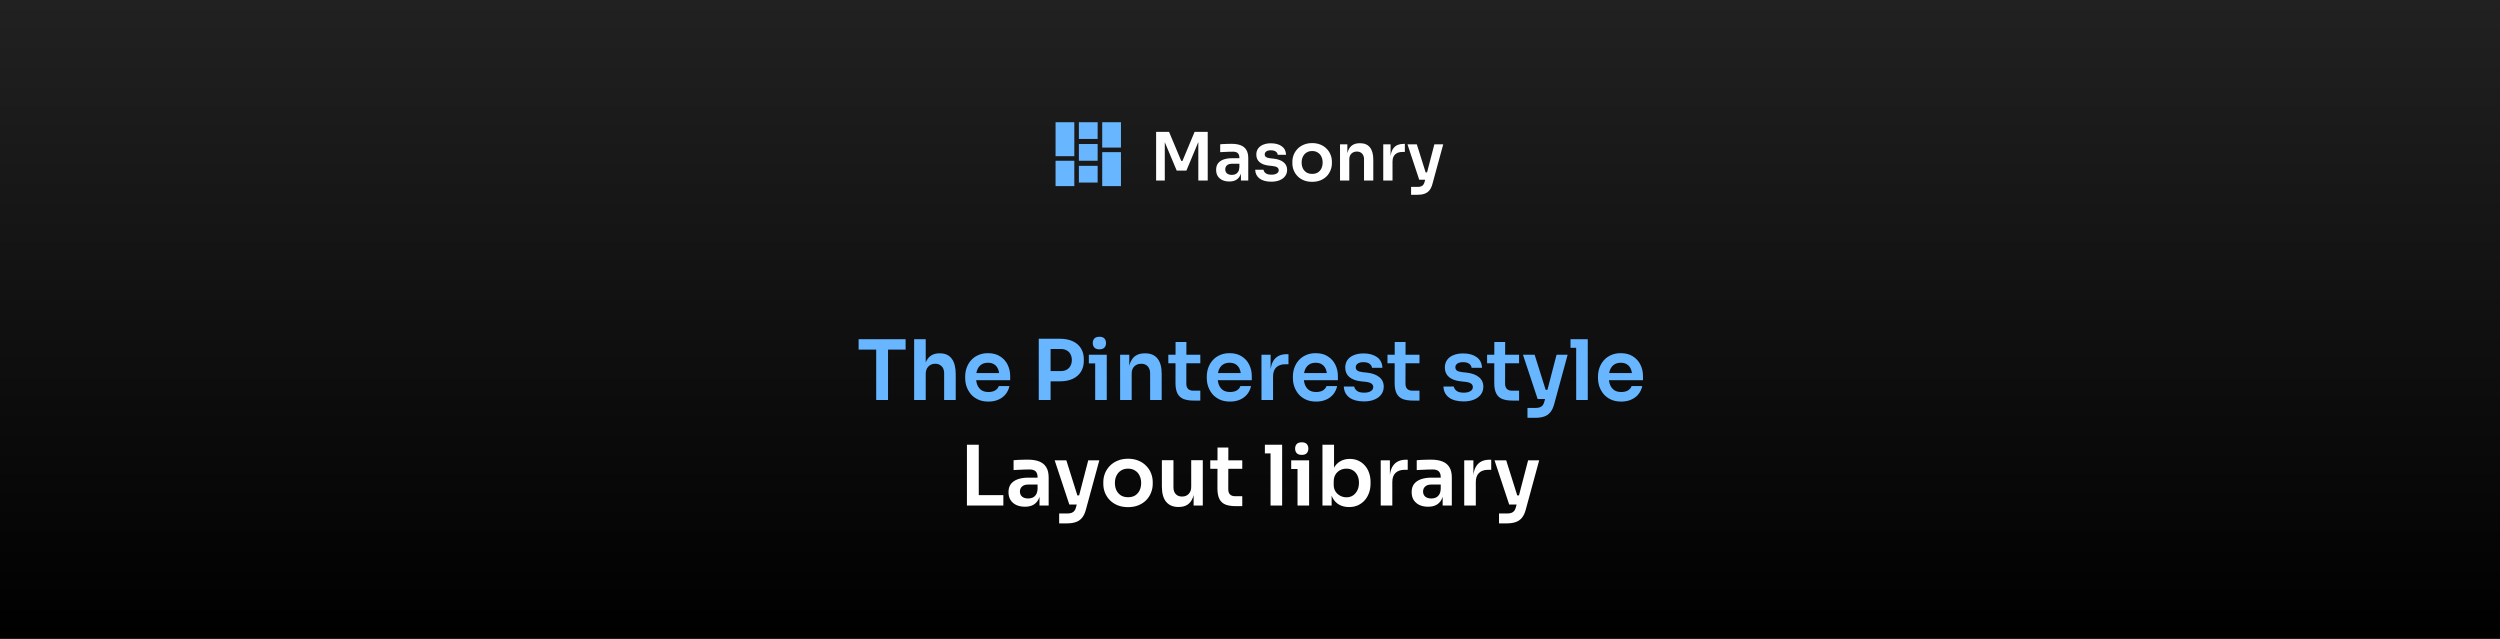
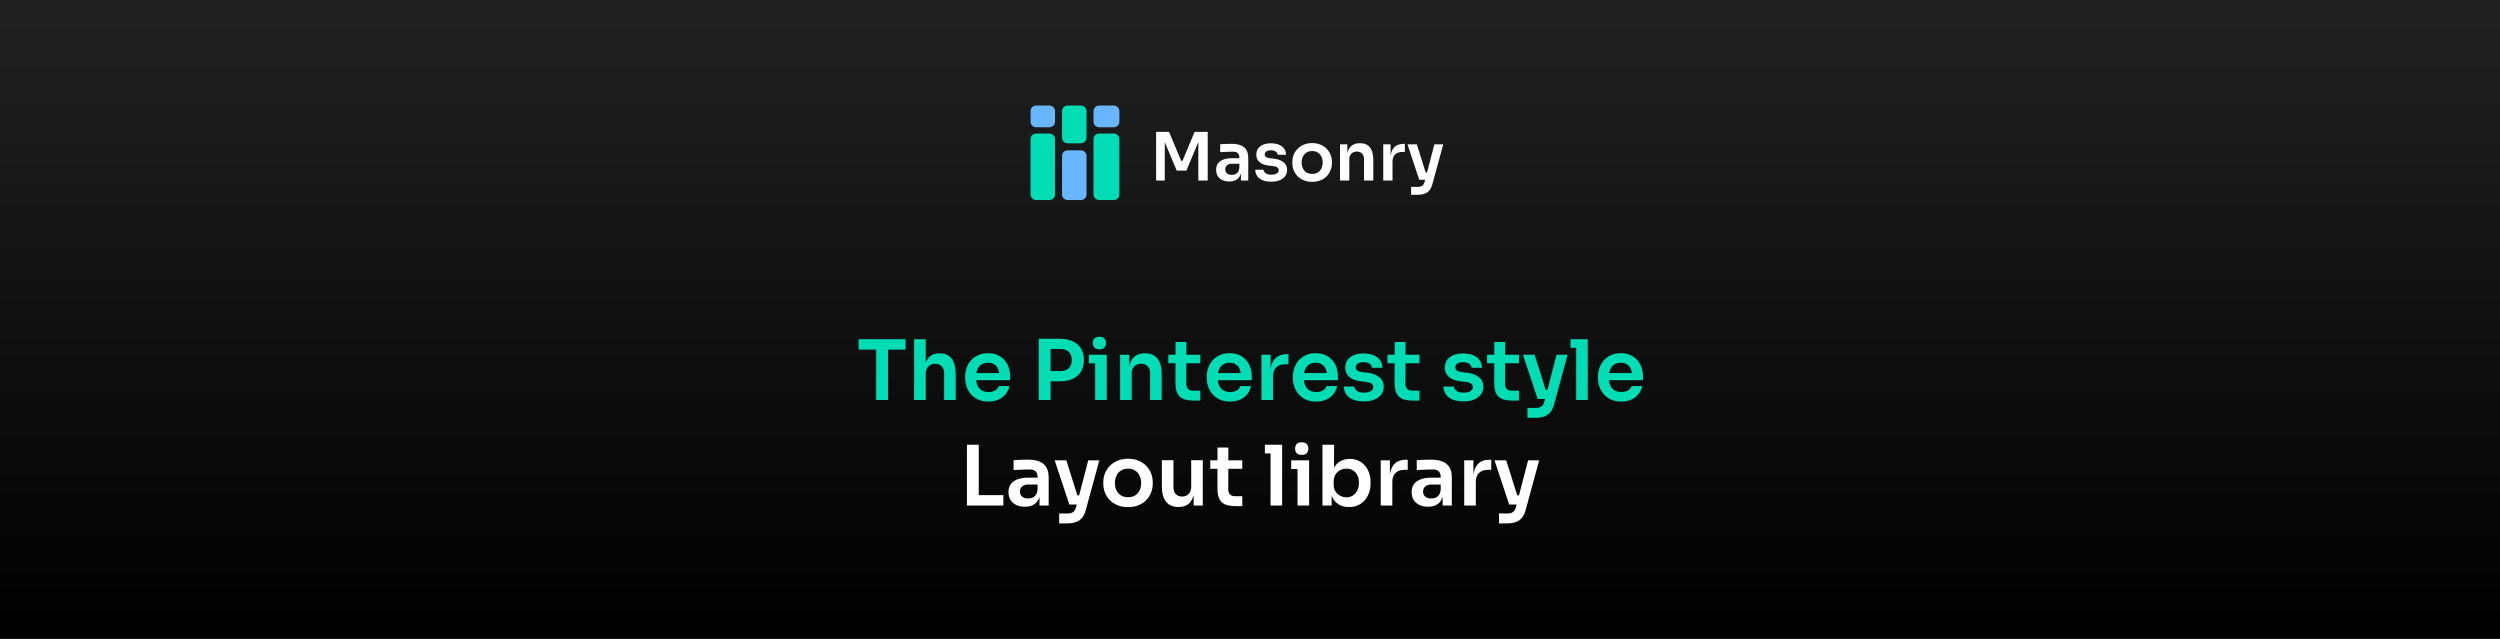
<svg xmlns="http://www.w3.org/2000/svg" width="900" height="230" viewBox="0 0 900 230" fill="none">
  <rect width="900" height="230" fill="url(#paint0_linear_2_2)" />
  <path d="M416.203 65V47.48H420.859L425.251 57.944H425.683L430.051 47.48H434.779V65H431.395V50.048L431.827 50.096L427.099 61.424H423.619L418.867 50.096L419.323 50.048V65H416.203ZM446.733 65V61.136H446.181V56.84C446.181 56.088 445.997 55.528 445.629 55.16C445.261 54.792 444.693 54.608 443.925 54.608C443.525 54.608 443.045 54.616 442.485 54.632C441.925 54.648 441.357 54.672 440.781 54.704C440.221 54.72 439.717 54.744 439.269 54.776V51.944C439.637 51.912 440.053 51.88 440.517 51.848C440.981 51.816 441.453 51.8 441.933 51.8C442.429 51.784 442.893 51.776 443.325 51.776C444.669 51.776 445.781 51.952 446.661 52.304C447.557 52.656 448.229 53.208 448.677 53.96C449.141 54.712 449.373 55.696 449.373 56.912V65H446.733ZM442.533 65.336C441.589 65.336 440.757 65.168 440.037 64.832C439.333 64.496 438.781 64.016 438.381 63.392C437.997 62.768 437.805 62.016 437.805 61.136C437.805 60.176 438.037 59.392 438.501 58.784C438.981 58.176 439.645 57.72 440.493 57.416C441.357 57.112 442.365 56.96 443.517 56.96H446.541V58.952H443.469C442.701 58.952 442.109 59.144 441.693 59.528C441.293 59.896 441.093 60.376 441.093 60.968C441.093 61.56 441.293 62.04 441.693 62.408C442.109 62.776 442.701 62.96 443.469 62.96C443.933 62.96 444.357 62.88 444.741 62.72C445.141 62.544 445.469 62.256 445.725 61.856C445.997 61.44 446.149 60.88 446.181 60.176L446.997 61.112C446.917 62.024 446.693 62.792 446.325 63.416C445.973 64.04 445.477 64.52 444.837 64.856C444.213 65.176 443.445 65.336 442.533 65.336ZM457.675 65.408C455.883 65.408 454.475 65.032 453.451 64.28C452.443 63.512 451.915 62.456 451.867 61.112H454.867C454.915 61.56 455.163 61.968 455.611 62.336C456.059 62.704 456.763 62.888 457.723 62.888C458.523 62.888 459.155 62.744 459.619 62.456C460.099 62.168 460.339 61.776 460.339 61.28C460.339 60.848 460.155 60.504 459.787 60.248C459.435 59.992 458.827 59.824 457.963 59.744L456.811 59.624C455.355 59.464 454.235 59.048 453.451 58.376C452.667 57.704 452.275 56.808 452.275 55.688C452.275 54.792 452.499 54.04 452.947 53.432C453.395 52.824 454.011 52.368 454.795 52.064C455.595 51.744 456.507 51.584 457.531 51.584C459.131 51.584 460.427 51.936 461.419 52.64C462.411 53.344 462.931 54.376 462.979 55.736H459.979C459.947 55.288 459.723 54.904 459.307 54.584C458.891 54.264 458.291 54.104 457.507 54.104C456.803 54.104 456.259 54.24 455.875 54.512C455.491 54.784 455.299 55.136 455.299 55.568C455.299 55.984 455.451 56.304 455.755 56.528C456.075 56.752 456.587 56.904 457.291 56.984L458.443 57.104C459.979 57.264 461.179 57.688 462.043 58.376C462.923 59.064 463.363 59.992 463.363 61.16C463.363 62.024 463.123 62.776 462.643 63.416C462.179 64.04 461.523 64.528 460.675 64.88C459.827 65.232 458.827 65.408 457.675 65.408ZM472.383 65.456C471.231 65.456 470.215 65.272 469.335 64.904C468.455 64.536 467.711 64.04 467.103 63.416C466.495 62.776 466.031 62.056 465.711 61.256C465.407 60.456 465.255 59.624 465.255 58.76V58.256C465.255 57.36 465.415 56.512 465.735 55.712C466.071 54.896 466.543 54.176 467.151 53.552C467.775 52.912 468.527 52.416 469.407 52.064C470.287 51.696 471.279 51.512 472.383 51.512C473.487 51.512 474.479 51.696 475.359 52.064C476.239 52.416 476.983 52.912 477.591 53.552C478.215 54.176 478.687 54.896 479.007 55.712C479.327 56.512 479.487 57.36 479.487 58.256V58.76C479.487 59.624 479.327 60.456 479.007 61.256C478.703 62.056 478.247 62.776 477.639 63.416C477.031 64.04 476.287 64.536 475.407 64.904C474.527 65.272 473.519 65.456 472.383 65.456ZM472.383 62.6C473.199 62.6 473.887 62.424 474.447 62.072C475.007 61.704 475.431 61.216 475.719 60.608C476.007 59.984 476.151 59.28 476.151 58.496C476.151 57.696 475.999 56.992 475.695 56.384C475.407 55.76 474.975 55.272 474.399 54.92C473.839 54.552 473.167 54.368 472.383 54.368C471.599 54.368 470.919 54.552 470.343 54.92C469.783 55.272 469.351 55.76 469.047 56.384C468.743 56.992 468.591 57.696 468.591 58.496C468.591 59.28 468.735 59.984 469.023 60.608C469.327 61.216 469.759 61.704 470.319 62.072C470.879 62.424 471.567 62.6 472.383 62.6ZM482.408 65V51.968H485.048V57.56H484.808C484.808 56.232 484.984 55.128 485.336 54.248C485.688 53.352 486.208 52.68 486.896 52.232C487.6 51.784 488.472 51.56 489.512 51.56H489.656C491.208 51.56 492.384 52.064 493.184 53.072C493.984 54.064 494.384 55.552 494.384 57.536V65H491.048V57.248C491.048 56.448 490.816 55.8 490.352 55.304C489.904 54.808 489.28 54.56 488.48 54.56C487.664 54.56 487 54.816 486.488 55.328C485.992 55.824 485.744 56.496 485.744 57.344V65H482.408ZM497.97 65V51.968H500.61V57.488H500.538C500.538 55.616 500.938 54.2 501.738 53.24C502.538 52.28 503.714 51.8 505.266 51.8H505.746V54.704H504.834C503.714 54.704 502.842 55.008 502.218 55.616C501.61 56.208 501.306 57.072 501.306 58.208V65H497.97ZM507.992 70.136V67.28H510.44C510.904 67.28 511.288 67.216 511.592 67.088C511.912 66.976 512.176 66.784 512.384 66.512C512.592 66.256 512.752 65.896 512.864 65.432L516.368 51.968H519.56L515.696 66.152C515.44 67.128 515.08 67.904 514.616 68.48C514.152 69.072 513.552 69.496 512.816 69.752C512.096 70.008 511.2 70.136 510.128 70.136H507.992ZM512.048 64.712V62.072H514.832V64.712H512.048ZM510.92 64.712L506.696 51.968H510.056L514.064 64.712H510.92Z" fill="white" />
  <path d="M348.096 182V160.1H352.356V182H348.096ZM351.756 182V178.25H361.206V182H351.756ZM374.218 182V177.17H373.528V171.8C373.528 170.86 373.298 170.16 372.838 169.7C372.378 169.24 371.668 169.01 370.708 169.01C370.208 169.01 369.608 169.02 368.908 169.04C368.208 169.06 367.498 169.09 366.778 169.13C366.078 169.15 365.448 169.18 364.888 169.22V165.68C365.348 165.64 365.868 165.6 366.448 165.56C367.028 165.52 367.618 165.5 368.218 165.5C368.838 165.48 369.418 165.47 369.958 165.47C371.638 165.47 373.028 165.69 374.128 166.13C375.248 166.57 376.088 167.26 376.648 168.2C377.228 169.14 377.518 170.37 377.518 171.89V182H374.218ZM368.968 182.42C367.788 182.42 366.748 182.21 365.848 181.79C364.968 181.37 364.278 180.77 363.778 179.99C363.298 179.21 363.058 178.27 363.058 177.17C363.058 175.97 363.348 174.99 363.928 174.23C364.528 173.47 365.358 172.9 366.418 172.52C367.498 172.14 368.758 171.95 370.198 171.95H373.978V174.44H370.138C369.178 174.44 368.438 174.68 367.918 175.16C367.418 175.62 367.168 176.22 367.168 176.96C367.168 177.7 367.418 178.3 367.918 178.76C368.438 179.22 369.178 179.45 370.138 179.45C370.718 179.45 371.248 179.35 371.728 179.15C372.228 178.93 372.638 178.57 372.958 178.07C373.298 177.55 373.488 176.85 373.528 175.97L374.548 177.14C374.448 178.28 374.168 179.24 373.708 180.02C373.268 180.8 372.648 181.4 371.848 181.82C371.068 182.22 370.108 182.42 368.968 182.42ZM381.299 188.42V184.85H384.359C384.939 184.85 385.419 184.77 385.799 184.61C386.199 184.47 386.529 184.23 386.789 183.89C387.049 183.57 387.249 183.12 387.389 182.54L391.769 165.71H395.759L390.929 183.44C390.609 184.66 390.159 185.63 389.579 186.35C388.999 187.09 388.249 187.62 387.329 187.94C386.429 188.26 385.309 188.42 383.969 188.42H381.299ZM386.369 181.64V178.34H389.849V181.64H386.369ZM384.959 181.64L379.679 165.71H383.879L388.889 181.64H384.959ZM406.103 182.57C404.663 182.57 403.393 182.34 402.293 181.88C401.193 181.42 400.263 180.8 399.503 180.02C398.743 179.22 398.163 178.32 397.763 177.32C397.383 176.32 397.193 175.28 397.193 174.2V173.57C397.193 172.45 397.393 171.39 397.793 170.39C398.213 169.37 398.803 168.47 399.563 167.69C400.343 166.89 401.283 166.27 402.383 165.83C403.483 165.37 404.723 165.14 406.103 165.14C407.483 165.14 408.723 165.37 409.823 165.83C410.923 166.27 411.853 166.89 412.613 167.69C413.393 168.47 413.983 169.37 414.383 170.39C414.783 171.39 414.983 172.45 414.983 173.57V174.2C414.983 175.28 414.783 176.32 414.383 177.32C414.003 178.32 413.433 179.22 412.673 180.02C411.913 180.8 410.983 181.42 409.883 181.88C408.783 182.34 407.523 182.57 406.103 182.57ZM406.103 179C407.123 179 407.983 178.78 408.683 178.34C409.383 177.88 409.913 177.27 410.273 176.51C410.633 175.73 410.813 174.85 410.813 173.87C410.813 172.87 410.623 171.99 410.243 171.23C409.883 170.45 409.343 169.84 408.623 169.4C407.923 168.94 407.083 168.71 406.103 168.71C405.123 168.71 404.273 168.94 403.553 169.4C402.853 169.84 402.313 170.45 401.933 171.23C401.553 171.99 401.363 172.87 401.363 173.87C401.363 174.85 401.543 175.73 401.903 176.51C402.283 177.27 402.823 177.88 403.523 178.34C404.223 178.78 405.083 179 406.103 179ZM424.185 182.51C422.305 182.51 420.845 181.89 419.805 180.65C418.785 179.41 418.275 177.57 418.275 175.13V165.68H422.445V175.49C422.445 176.49 422.725 177.29 423.285 177.89C423.845 178.47 424.605 178.76 425.565 178.76C426.525 178.76 427.305 178.45 427.905 177.83C428.525 177.21 428.835 176.37 428.835 175.31V165.68H433.005V182H429.705V175.07H430.035C430.035 176.71 429.825 178.08 429.405 179.18C428.985 180.28 428.355 181.11 427.515 181.67C426.675 182.23 425.625 182.51 424.365 182.51H424.185ZM444.875 182.21C443.375 182.21 442.135 182.02 441.155 181.64C440.195 181.24 439.475 180.58 438.995 179.66C438.515 178.72 438.275 177.46 438.275 175.88L438.305 161.12H442.205L442.175 176.15C442.175 176.95 442.385 177.57 442.805 178.01C443.245 178.43 443.865 178.64 444.665 178.64H447.215V182.21H444.875ZM435.695 168.77V165.71H447.215V168.77H435.695ZM457.399 182V160.1H461.569V182H457.399ZM455.359 163.22V160.1H461.569V163.22H455.359ZM467.11 182V165.71H471.28V182H467.11ZM464.83 168.83V165.71H471.28V168.83H464.83ZM468.64 163.76C467.82 163.76 467.21 163.55 466.81 163.13C466.43 162.69 466.24 162.15 466.24 161.51C466.24 160.83 466.43 160.28 466.81 159.86C467.21 159.44 467.82 159.23 468.64 159.23C469.46 159.23 470.06 159.44 470.44 159.86C470.82 160.28 471.01 160.83 471.01 161.51C471.01 162.15 470.82 162.69 470.44 163.13C470.06 163.55 469.46 163.76 468.64 163.76ZM485.656 182.54C484.316 182.54 483.136 182.26 482.116 181.7C481.096 181.12 480.296 180.28 479.716 179.18C479.136 178.08 478.816 176.75 478.756 175.19H479.386V182H476.086V160.1H480.256V171.05L479.146 172.76C479.226 171.08 479.556 169.68 480.136 168.56C480.736 167.44 481.536 166.6 482.536 166.04C483.536 165.48 484.666 165.2 485.926 165.2C487.046 165.2 488.066 165.41 488.986 165.83C489.906 166.25 490.696 166.84 491.356 167.6C492.016 168.34 492.516 169.21 492.856 170.21C493.216 171.21 493.396 172.3 493.396 173.48V174.11C493.396 175.29 493.216 176.39 492.856 177.41C492.496 178.43 491.976 179.33 491.296 180.11C490.616 180.87 489.796 181.47 488.836 181.91C487.896 182.33 486.836 182.54 485.656 182.54ZM484.726 179.03C485.626 179.03 486.406 178.81 487.066 178.37C487.746 177.91 488.276 177.29 488.656 176.51C489.036 175.73 489.226 174.83 489.226 173.81C489.226 172.77 489.036 171.87 488.656 171.11C488.276 170.35 487.746 169.76 487.066 169.34C486.406 168.92 485.626 168.71 484.726 168.71C483.906 168.71 483.146 168.89 482.446 169.25C481.766 169.61 481.206 170.14 480.766 170.84C480.346 171.54 480.136 172.38 480.136 173.36V174.56C480.136 175.5 480.356 176.3 480.796 176.96C481.236 177.62 481.806 178.13 482.506 178.49C483.206 178.85 483.946 179.03 484.726 179.03ZM497.062 182V165.71H500.362V172.61H500.272C500.272 170.27 500.772 168.5 501.772 167.3C502.772 166.1 504.242 165.5 506.182 165.5H506.782V169.13H505.642C504.242 169.13 503.152 169.51 502.372 170.27C501.612 171.01 501.232 172.09 501.232 173.51V182H497.062ZM519.354 182V177.17H518.664V171.8C518.664 170.86 518.434 170.16 517.974 169.7C517.514 169.24 516.804 169.01 515.844 169.01C515.344 169.01 514.744 169.02 514.044 169.04C513.344 169.06 512.634 169.09 511.914 169.13C511.214 169.15 510.584 169.18 510.024 169.22V165.68C510.484 165.64 511.004 165.6 511.584 165.56C512.164 165.52 512.754 165.5 513.354 165.5C513.974 165.48 514.554 165.47 515.094 165.47C516.774 165.47 518.164 165.69 519.264 166.13C520.384 166.57 521.224 167.26 521.784 168.2C522.364 169.14 522.654 170.37 522.654 171.89V182H519.354ZM514.104 182.42C512.924 182.42 511.884 182.21 510.984 181.79C510.104 181.37 509.414 180.77 508.914 179.99C508.434 179.21 508.194 178.27 508.194 177.17C508.194 175.97 508.484 174.99 509.064 174.23C509.664 173.47 510.494 172.9 511.554 172.52C512.634 172.14 513.894 171.95 515.334 171.95H519.114V174.44H515.274C514.314 174.44 513.574 174.68 513.054 175.16C512.554 175.62 512.304 176.22 512.304 176.96C512.304 177.7 512.554 178.3 513.054 178.76C513.574 179.22 514.314 179.45 515.274 179.45C515.854 179.45 516.384 179.35 516.864 179.15C517.364 178.93 517.774 178.57 518.094 178.07C518.434 177.55 518.624 176.85 518.664 175.97L519.684 177.14C519.584 178.28 519.304 179.24 518.844 180.02C518.404 180.8 517.784 181.4 516.984 181.82C516.204 182.22 515.244 182.42 514.104 182.42ZM527.121 182V165.71H530.421V172.61H530.331C530.331 170.27 530.831 168.5 531.831 167.3C532.831 166.1 534.301 165.5 536.241 165.5H536.841V169.13H535.701C534.301 169.13 533.211 169.51 532.431 170.27C531.671 171.01 531.291 172.09 531.291 173.51V182H527.121ZM539.649 188.42V184.85H542.709C543.289 184.85 543.769 184.77 544.149 184.61C544.549 184.47 544.879 184.23 545.139 183.89C545.399 183.57 545.599 183.12 545.739 182.54L550.119 165.71H554.109L549.279 183.44C548.959 184.66 548.509 185.63 547.929 186.35C547.349 187.09 546.599 187.62 545.679 187.94C544.779 188.26 543.659 188.42 542.319 188.42H539.649ZM544.719 181.64V178.34H548.199V181.64H544.719ZM543.309 181.64L538.029 165.71H542.229L547.239 181.64H543.309Z" fill="white" />
-   <path d="M315.43 144V125.25H319.69V144H315.43ZM309.1 125.85V122.1H326.02V125.85H309.1ZM329.091 144V122.1H333.261V134.88H332.541C332.541 133.24 332.751 131.85 333.171 130.71C333.591 129.57 334.211 128.7 335.031 128.1C335.871 127.5 336.931 127.2 338.211 127.2H338.391C340.251 127.2 341.661 127.84 342.621 129.12C343.581 130.4 344.061 132.26 344.061 134.7V144H339.891V134.31C339.891 133.27 339.591 132.45 338.991 131.85C338.411 131.25 337.641 130.95 336.681 130.95C335.661 130.95 334.831 131.29 334.191 131.97C333.571 132.63 333.261 133.5 333.261 134.58V144H329.091ZM355.834 144.57C354.434 144.57 353.204 144.33 352.144 143.85C351.104 143.37 350.234 142.73 349.534 141.93C348.854 141.11 348.334 140.2 347.974 139.2C347.634 138.2 347.464 137.18 347.464 136.14V135.57C347.464 134.49 347.634 133.45 347.974 132.45C348.334 131.43 348.854 130.53 349.534 129.75C350.234 128.95 351.094 128.32 352.114 127.86C353.134 127.38 354.314 127.14 355.654 127.14C357.414 127.14 358.884 127.53 360.064 128.31C361.264 129.07 362.164 130.08 362.764 131.34C363.364 132.58 363.664 133.92 363.664 135.36V136.86H349.234V134.31H361.054L359.764 135.57C359.764 134.53 359.614 133.64 359.314 132.9C359.014 132.16 358.554 131.59 357.934 131.19C357.334 130.79 356.574 130.59 355.654 130.59C354.734 130.59 353.954 130.8 353.314 131.22C352.674 131.64 352.184 132.25 351.844 133.05C351.524 133.83 351.364 134.77 351.364 135.87C351.364 136.89 351.524 137.8 351.844 138.6C352.164 139.38 352.654 140 353.314 140.46C353.974 140.9 354.814 141.12 355.834 141.12C356.854 141.12 357.684 140.92 358.324 140.52C358.964 140.1 359.374 139.59 359.554 138.99H363.394C363.154 140.11 362.694 141.09 362.014 141.93C361.334 142.77 360.464 143.42 359.404 143.88C358.364 144.34 357.174 144.57 355.834 144.57ZM377.612 137.28V133.59H381.872C382.732 133.59 383.452 133.42 384.032 133.08C384.632 132.74 385.082 132.27 385.382 131.67C385.702 131.07 385.862 130.38 385.862 129.6C385.862 128.82 385.702 128.13 385.382 127.53C385.082 126.93 384.632 126.47 384.032 126.15C383.452 125.81 382.732 125.64 381.872 125.64H377.612V121.95H381.512C383.352 121.95 384.912 122.25 386.192 122.85C387.492 123.45 388.482 124.31 389.162 125.43C389.842 126.53 390.182 127.84 390.182 129.36V129.84C390.182 131.36 389.842 132.68 389.162 133.8C388.482 134.9 387.492 135.76 386.192 136.38C384.912 136.98 383.352 137.28 381.512 137.28H377.612ZM373.952 144V121.95H378.212V144H373.952ZM394.265 144V127.71H398.435V144H394.265ZM391.985 130.83V127.71H398.435V130.83H391.985ZM395.795 125.76C394.975 125.76 394.365 125.55 393.965 125.13C393.585 124.69 393.395 124.15 393.395 123.51C393.395 122.83 393.585 122.28 393.965 121.86C394.365 121.44 394.975 121.23 395.795 121.23C396.615 121.23 397.215 121.44 397.595 121.86C397.975 122.28 398.165 122.83 398.165 123.51C398.165 124.15 397.975 124.69 397.595 125.13C397.215 125.55 396.615 125.76 395.795 125.76ZM403.241 144V127.71H406.541V134.7H406.241C406.241 133.04 406.461 131.66 406.901 130.56C407.341 129.44 407.991 128.6 408.851 128.04C409.731 127.48 410.821 127.2 412.121 127.2H412.301C414.241 127.2 415.711 127.83 416.711 129.09C417.711 130.33 418.211 132.19 418.211 134.67V144H414.041V134.31C414.041 133.31 413.751 132.5 413.171 131.88C412.611 131.26 411.831 130.95 410.831 130.95C409.811 130.95 408.981 131.27 408.341 131.91C407.721 132.53 407.411 133.37 407.411 134.43V144H403.241ZM429.774 144.21C428.274 144.21 427.034 144.02 426.054 143.64C425.094 143.24 424.374 142.58 423.894 141.66C423.414 140.72 423.174 139.46 423.174 137.88L423.204 123.12H427.104L427.074 138.15C427.074 138.95 427.284 139.57 427.704 140.01C428.144 140.43 428.764 140.64 429.564 140.64H432.114V144.21H429.774ZM420.594 130.77V127.71H432.114V130.77H420.594ZM442.816 144.57C441.416 144.57 440.186 144.33 439.126 143.85C438.086 143.37 437.216 142.73 436.516 141.93C435.836 141.11 435.316 140.2 434.956 139.2C434.616 138.2 434.446 137.18 434.446 136.14V135.57C434.446 134.49 434.616 133.45 434.956 132.45C435.316 131.43 435.836 130.53 436.516 129.75C437.216 128.95 438.076 128.32 439.096 127.86C440.116 127.38 441.296 127.14 442.636 127.14C444.396 127.14 445.866 127.53 447.046 128.31C448.246 129.07 449.146 130.08 449.746 131.34C450.346 132.58 450.646 133.92 450.646 135.36V136.86H436.216V134.31H448.036L446.746 135.57C446.746 134.53 446.596 133.64 446.296 132.9C445.996 132.16 445.536 131.59 444.916 131.19C444.316 130.79 443.556 130.59 442.636 130.59C441.716 130.59 440.936 130.8 440.296 131.22C439.656 131.64 439.166 132.25 438.826 133.05C438.506 133.83 438.346 134.77 438.346 135.87C438.346 136.89 438.506 137.8 438.826 138.6C439.146 139.38 439.636 140 440.296 140.46C440.956 140.9 441.796 141.12 442.816 141.12C443.836 141.12 444.666 140.92 445.306 140.52C445.946 140.1 446.356 139.59 446.536 138.99H450.376C450.136 140.11 449.676 141.09 448.996 141.93C448.316 142.77 447.446 143.42 446.386 143.88C445.346 144.34 444.156 144.57 442.816 144.57ZM454.13 144V127.71H457.43V134.61H457.34C457.34 132.27 457.84 130.5 458.84 129.3C459.84 128.1 461.31 127.5 463.25 127.5H463.85V131.13H462.71C461.31 131.13 460.22 131.51 459.44 132.27C458.68 133.01 458.3 134.09 458.3 135.51V144H454.13ZM473.812 144.57C472.412 144.57 471.182 144.33 470.122 143.85C469.082 143.37 468.212 142.73 467.512 141.93C466.832 141.11 466.312 140.2 465.952 139.2C465.612 138.2 465.442 137.18 465.442 136.14V135.57C465.442 134.49 465.612 133.45 465.952 132.45C466.312 131.43 466.832 130.53 467.512 129.75C468.212 128.95 469.072 128.32 470.092 127.86C471.112 127.38 472.292 127.14 473.632 127.14C475.392 127.14 476.862 127.53 478.042 128.31C479.242 129.07 480.142 130.08 480.742 131.34C481.342 132.58 481.642 133.92 481.642 135.36V136.86H467.212V134.31H479.032L477.742 135.57C477.742 134.53 477.592 133.64 477.292 132.9C476.992 132.16 476.532 131.59 475.912 131.19C475.312 130.79 474.552 130.59 473.632 130.59C472.712 130.59 471.932 130.8 471.292 131.22C470.652 131.64 470.162 132.25 469.822 133.05C469.502 133.83 469.342 134.77 469.342 135.87C469.342 136.89 469.502 137.8 469.822 138.6C470.142 139.38 470.632 140 471.292 140.46C471.952 140.9 472.792 141.12 473.812 141.12C474.832 141.12 475.662 140.92 476.302 140.52C476.942 140.1 477.352 139.59 477.532 138.99H481.372C481.132 140.11 480.672 141.09 479.992 141.93C479.312 142.77 478.442 143.42 477.382 143.88C476.342 144.34 475.152 144.57 473.812 144.57ZM491.036 144.51C488.796 144.51 487.036 144.04 485.756 143.1C484.496 142.14 483.836 140.82 483.776 139.14H487.526C487.586 139.7 487.896 140.21 488.456 140.67C489.016 141.13 489.896 141.36 491.096 141.36C492.096 141.36 492.886 141.18 493.466 140.82C494.066 140.46 494.366 139.97 494.366 139.35C494.366 138.81 494.136 138.38 493.676 138.06C493.236 137.74 492.476 137.53 491.396 137.43L489.956 137.28C488.136 137.08 486.736 136.56 485.756 135.72C484.776 134.88 484.286 133.76 484.286 132.36C484.286 131.24 484.566 130.3 485.126 129.54C485.686 128.78 486.456 128.21 487.436 127.83C488.436 127.43 489.576 127.23 490.856 127.23C492.856 127.23 494.476 127.67 495.716 128.55C496.956 129.43 497.606 130.72 497.666 132.42H493.916C493.876 131.86 493.596 131.38 493.076 130.98C492.556 130.58 491.806 130.38 490.826 130.38C489.946 130.38 489.266 130.55 488.786 130.89C488.306 131.23 488.066 131.67 488.066 132.21C488.066 132.73 488.256 133.13 488.636 133.41C489.036 133.69 489.676 133.88 490.556 133.98L491.996 134.13C493.916 134.33 495.416 134.86 496.496 135.72C497.596 136.58 498.146 137.74 498.146 139.2C498.146 140.28 497.846 141.22 497.246 142.02C496.666 142.8 495.846 143.41 494.786 143.85C493.726 144.29 492.476 144.51 491.036 144.51ZM508.671 144.21C507.171 144.21 505.931 144.02 504.951 143.64C503.991 143.24 503.271 142.58 502.791 141.66C502.311 140.72 502.071 139.46 502.071 137.88L502.101 123.12H506.001L505.971 138.15C505.971 138.95 506.181 139.57 506.601 140.01C507.041 140.43 507.661 140.64 508.461 140.64H511.011V144.21H508.671ZM499.491 130.77V127.71H511.011V130.77H499.491ZM526.895 144.51C524.655 144.51 522.895 144.04 521.615 143.1C520.355 142.14 519.695 140.82 519.635 139.14H523.385C523.445 139.7 523.755 140.21 524.315 140.67C524.875 141.13 525.755 141.36 526.955 141.36C527.955 141.36 528.745 141.18 529.325 140.82C529.925 140.46 530.225 139.97 530.225 139.35C530.225 138.81 529.995 138.38 529.535 138.06C529.095 137.74 528.335 137.53 527.255 137.43L525.815 137.28C523.995 137.08 522.595 136.56 521.615 135.72C520.635 134.88 520.145 133.76 520.145 132.36C520.145 131.24 520.425 130.3 520.985 129.54C521.545 128.78 522.315 128.21 523.295 127.83C524.295 127.43 525.435 127.23 526.715 127.23C528.715 127.23 530.335 127.67 531.575 128.55C532.815 129.43 533.465 130.72 533.525 132.42H529.775C529.735 131.86 529.455 131.38 528.935 130.98C528.415 130.58 527.665 130.38 526.685 130.38C525.805 130.38 525.125 130.55 524.645 130.89C524.165 131.23 523.925 131.67 523.925 132.21C523.925 132.73 524.115 133.13 524.495 133.41C524.895 133.69 525.535 133.88 526.415 133.98L527.855 134.13C529.775 134.33 531.275 134.86 532.355 135.72C533.455 136.58 534.005 137.74 534.005 139.2C534.005 140.28 533.705 141.22 533.105 142.02C532.525 142.8 531.705 143.41 530.645 143.85C529.585 144.29 528.335 144.51 526.895 144.51ZM544.53 144.21C543.03 144.21 541.79 144.02 540.81 143.64C539.85 143.24 539.13 142.58 538.65 141.66C538.17 140.72 537.93 139.46 537.93 137.88L537.96 123.12H541.86L541.83 138.15C541.83 138.95 542.04 139.57 542.46 140.01C542.9 140.43 543.52 140.64 544.32 140.64H546.87V144.21H544.53ZM535.35 130.77V127.71H546.87V130.77H535.35ZM549.89 150.42V146.85H552.95C553.53 146.85 554.01 146.77 554.39 146.61C554.79 146.47 555.12 146.23 555.38 145.89C555.64 145.57 555.84 145.12 555.98 144.54L560.36 127.71H564.35L559.52 145.44C559.2 146.66 558.75 147.63 558.17 148.35C557.59 149.09 556.84 149.62 555.92 149.94C555.02 150.26 553.9 150.42 552.56 150.42H549.89ZM554.96 143.64V140.34H558.44V143.64H554.96ZM553.55 143.64L548.27 127.71H552.47L557.48 143.64H553.55ZM567.426 144V122.1H571.596V144H567.426ZM565.386 125.22V122.1H571.596V125.22H565.386ZM583.646 144.57C582.246 144.57 581.016 144.33 579.956 143.85C578.916 143.37 578.046 142.73 577.346 141.93C576.666 141.11 576.146 140.2 575.786 139.2C575.446 138.2 575.276 137.18 575.276 136.14V135.57C575.276 134.49 575.446 133.45 575.786 132.45C576.146 131.43 576.666 130.53 577.346 129.75C578.046 128.95 578.906 128.32 579.926 127.86C580.946 127.38 582.126 127.14 583.466 127.14C585.226 127.14 586.696 127.53 587.876 128.31C589.076 129.07 589.976 130.08 590.576 131.34C591.176 132.58 591.476 133.92 591.476 135.36V136.86H577.046V134.31H588.866L587.576 135.57C587.576 134.53 587.426 133.64 587.126 132.9C586.826 132.16 586.366 131.59 585.746 131.19C585.146 130.79 584.386 130.59 583.466 130.59C582.546 130.59 581.766 130.8 581.126 131.22C580.486 131.64 579.996 132.25 579.656 133.05C579.336 133.83 579.176 134.77 579.176 135.87C579.176 136.89 579.336 137.8 579.656 138.6C579.976 139.38 580.466 140 581.126 140.46C581.786 140.9 582.626 141.12 583.646 141.12C584.666 141.12 585.496 140.92 586.136 140.52C586.776 140.1 587.186 139.59 587.366 138.99H591.206C590.966 140.11 590.506 141.09 589.826 141.93C589.146 142.77 588.276 143.42 587.216 143.88C586.176 144.34 584.986 144.57 583.646 144.57Z" fill="#67B6FF" />
-   <rect x="380" y="44" width="6.754" height="12.23" fill="#67B6FF" />
-   <rect x="396.794" y="54.77" width="6.754" height="12.23" fill="#67B6FF" />
-   <rect x="388.397" y="44" width="6.754" height="6.024" fill="#67B6FF" />
-   <rect x="388.397" y="51.849" width="6.754" height="6.024" fill="#67B6FF" />
-   <rect x="388.397" y="59.698" width="6.754" height="6.024" fill="#67B6FF" />
-   <rect x="396.794" y="44" width="6.754" height="9.127" fill="#67B6FF" />
-   <rect x="380" y="57.873" width="6.754" height="9.127" fill="#67B6FF" />
+   <path d="M315.43 144V125.25H319.69V144H315.43ZM309.1 125.85V122.1H326.02V125.85H309.1ZM329.091 144V122.1H333.261V134.88H332.541C332.541 133.24 332.751 131.85 333.171 130.71C333.591 129.57 334.211 128.7 335.031 128.1C335.871 127.5 336.931 127.2 338.211 127.2H338.391C340.251 127.2 341.661 127.84 342.621 129.12C343.581 130.4 344.061 132.26 344.061 134.7V144H339.891V134.31C339.891 133.27 339.591 132.45 338.991 131.85C338.411 131.25 337.641 130.95 336.681 130.95C335.661 130.95 334.831 131.29 334.191 131.97C333.571 132.63 333.261 133.5 333.261 134.58V144H329.091ZM355.834 144.57C354.434 144.57 353.204 144.33 352.144 143.85C351.104 143.37 350.234 142.73 349.534 141.93C348.854 141.11 348.334 140.2 347.974 139.2C347.634 138.2 347.464 137.18 347.464 136.14V135.57C347.464 134.49 347.634 133.45 347.974 132.45C348.334 131.43 348.854 130.53 349.534 129.75C350.234 128.95 351.094 128.32 352.114 127.86C353.134 127.38 354.314 127.14 355.654 127.14C357.414 127.14 358.884 127.53 360.064 128.31C361.264 129.07 362.164 130.08 362.764 131.34C363.364 132.58 363.664 133.92 363.664 135.36V136.86H349.234V134.31H361.054L359.764 135.57C359.764 134.53 359.614 133.64 359.314 132.9C359.014 132.16 358.554 131.59 357.934 131.19C357.334 130.79 356.574 130.59 355.654 130.59C354.734 130.59 353.954 130.8 353.314 131.22C352.674 131.64 352.184 132.25 351.844 133.05C351.524 133.83 351.364 134.77 351.364 135.87C351.364 136.89 351.524 137.8 351.844 138.6C352.164 139.38 352.654 140 353.314 140.46C353.974 140.9 354.814 141.12 355.834 141.12C356.854 141.12 357.684 140.92 358.324 140.52C358.964 140.1 359.374 139.59 359.554 138.99H363.394C363.154 140.11 362.694 141.09 362.014 141.93C361.334 142.77 360.464 143.42 359.404 143.88C358.364 144.34 357.174 144.57 355.834 144.57ZM377.612 137.28V133.59H381.872C382.732 133.59 383.452 133.42 384.032 133.08C384.632 132.74 385.082 132.27 385.382 131.67C385.702 131.07 385.862 130.38 385.862 129.6C385.862 128.82 385.702 128.13 385.382 127.53C385.082 126.93 384.632 126.47 384.032 126.15C383.452 125.81 382.732 125.64 381.872 125.64H377.612V121.95H381.512C383.352 121.95 384.912 122.25 386.192 122.85C387.492 123.45 388.482 124.31 389.162 125.43C389.842 126.53 390.182 127.84 390.182 129.36V129.84C390.182 131.36 389.842 132.68 389.162 133.8C388.482 134.9 387.492 135.76 386.192 136.38C384.912 136.98 383.352 137.28 381.512 137.28H377.612ZM373.952 144V121.95H378.212V144H373.952ZM394.265 144V127.71H398.435V144H394.265ZM391.985 130.83V127.71H398.435V130.83H391.985ZM395.795 125.76C394.975 125.76 394.365 125.55 393.965 125.13C393.585 124.69 393.395 124.15 393.395 123.51C393.395 122.83 393.585 122.28 393.965 121.86C394.365 121.44 394.975 121.23 395.795 121.23C396.615 121.23 397.215 121.44 397.595 121.86C397.975 122.28 398.165 122.83 398.165 123.51C398.165 124.15 397.975 124.69 397.595 125.13C397.215 125.55 396.615 125.76 395.795 125.76ZM403.241 144V127.71H406.541V134.7H406.241C406.241 133.04 406.461 131.66 406.901 130.56C407.341 129.44 407.991 128.6 408.851 128.04C409.731 127.48 410.821 127.2 412.121 127.2H412.301C414.241 127.2 415.711 127.83 416.711 129.09C417.711 130.33 418.211 132.19 418.211 134.67V144H414.041V134.31C414.041 133.31 413.751 132.5 413.171 131.88C412.611 131.26 411.831 130.95 410.831 130.95C409.811 130.95 408.981 131.27 408.341 131.91C407.721 132.53 407.411 133.37 407.411 134.43V144H403.241ZM429.774 144.21C428.274 144.21 427.034 144.02 426.054 143.64C425.094 143.24 424.374 142.58 423.894 141.66C423.414 140.72 423.174 139.46 423.174 137.88L423.204 123.12H427.104L427.074 138.15C427.074 138.95 427.284 139.57 427.704 140.01C428.144 140.43 428.764 140.64 429.564 140.64H432.114V144.21H429.774ZM420.594 130.77V127.71H432.114V130.77H420.594ZM442.816 144.57C441.416 144.57 440.186 144.33 439.126 143.85C438.086 143.37 437.216 142.73 436.516 141.93C435.836 141.11 435.316 140.2 434.956 139.2C434.616 138.2 434.446 137.18 434.446 136.14V135.57C434.446 134.49 434.616 133.45 434.956 132.45C435.316 131.43 435.836 130.53 436.516 129.75C437.216 128.95 438.076 128.32 439.096 127.86C440.116 127.38 441.296 127.14 442.636 127.14C444.396 127.14 445.866 127.53 447.046 128.31C448.246 129.07 449.146 130.08 449.746 131.34C450.346 132.58 450.646 133.92 450.646 135.36V136.86H436.216V134.31H448.036L446.746 135.57C446.746 134.53 446.596 133.64 446.296 132.9C445.996 132.16 445.536 131.59 444.916 131.19C444.316 130.79 443.556 130.59 442.636 130.59C441.716 130.59 440.936 130.8 440.296 131.22C439.656 131.64 439.166 132.25 438.826 133.05C438.506 133.83 438.346 134.77 438.346 135.87C438.346 136.89 438.506 137.8 438.826 138.6C439.146 139.38 439.636 140 440.296 140.46C440.956 140.9 441.796 141.12 442.816 141.12C443.836 141.12 444.666 140.92 445.306 140.52C445.946 140.1 446.356 139.59 446.536 138.99H450.376C450.136 140.11 449.676 141.09 448.996 141.93C448.316 142.77 447.446 143.42 446.386 143.88C445.346 144.34 444.156 144.57 442.816 144.57ZM454.13 144V127.71H457.43V134.61H457.34C457.34 132.27 457.84 130.5 458.84 129.3C459.84 128.1 461.31 127.5 463.25 127.5H463.85V131.13H462.71C461.31 131.13 460.22 131.51 459.44 132.27C458.68 133.01 458.3 134.09 458.3 135.51V144H454.13ZM473.812 144.57C472.412 144.57 471.182 144.33 470.122 143.85C469.082 143.37 468.212 142.73 467.512 141.93C466.832 141.11 466.312 140.2 465.952 139.2C465.612 138.2 465.442 137.18 465.442 136.14V135.57C465.442 134.49 465.612 133.45 465.952 132.45C466.312 131.43 466.832 130.53 467.512 129.75C468.212 128.95 469.072 128.32 470.092 127.86C471.112 127.38 472.292 127.14 473.632 127.14C475.392 127.14 476.862 127.53 478.042 128.31C479.242 129.07 480.142 130.08 480.742 131.34C481.342 132.58 481.642 133.92 481.642 135.36V136.86H467.212V134.31H479.032L477.742 135.57C477.742 134.53 477.592 133.64 477.292 132.9C476.992 132.16 476.532 131.59 475.912 131.19C475.312 130.79 474.552 130.59 473.632 130.59C472.712 130.59 471.932 130.8 471.292 131.22C470.652 131.64 470.162 132.25 469.822 133.05C469.502 133.83 469.342 134.77 469.342 135.87C469.342 136.89 469.502 137.8 469.822 138.6C470.142 139.38 470.632 140 471.292 140.46C471.952 140.9 472.792 141.12 473.812 141.12C474.832 141.12 475.662 140.92 476.302 140.52C476.942 140.1 477.352 139.59 477.532 138.99H481.372C481.132 140.11 480.672 141.09 479.992 141.93C479.312 142.77 478.442 143.42 477.382 143.88C476.342 144.34 475.152 144.57 473.812 144.57ZM491.036 144.51C488.796 144.51 487.036 144.04 485.756 143.1C484.496 142.14 483.836 140.82 483.776 139.14H487.526C487.586 139.7 487.896 140.21 488.456 140.67C489.016 141.13 489.896 141.36 491.096 141.36C492.096 141.36 492.886 141.18 493.466 140.82C494.066 140.46 494.366 139.97 494.366 139.35C494.366 138.81 494.136 138.38 493.676 138.06C493.236 137.74 492.476 137.53 491.396 137.43L489.956 137.28C488.136 137.08 486.736 136.56 485.756 135.72C484.776 134.88 484.286 133.76 484.286 132.36C484.286 131.24 484.566 130.3 485.126 129.54C485.686 128.78 486.456 128.21 487.436 127.83C488.436 127.43 489.576 127.23 490.856 127.23C492.856 127.23 494.476 127.67 495.716 128.55C496.956 129.43 497.606 130.72 497.666 132.42H493.916C493.876 131.86 493.596 131.38 493.076 130.98C492.556 130.58 491.806 130.38 490.826 130.38C489.946 130.38 489.266 130.55 488.786 130.89C488.306 131.23 488.066 131.67 488.066 132.21C488.066 132.73 488.256 133.13 488.636 133.41C489.036 133.69 489.676 133.88 490.556 133.98L491.996 134.13C493.916 134.33 495.416 134.86 496.496 135.72C497.596 136.58 498.146 137.74 498.146 139.2C498.146 140.28 497.846 141.22 497.246 142.02C496.666 142.8 495.846 143.41 494.786 143.85C493.726 144.29 492.476 144.51 491.036 144.51ZM508.671 144.21C507.171 144.21 505.931 144.02 504.951 143.64C503.991 143.24 503.271 142.58 502.791 141.66C502.311 140.72 502.071 139.46 502.071 137.88L502.101 123.12H506.001L505.971 138.15C505.971 138.95 506.181 139.57 506.601 140.01C507.041 140.43 507.661 140.64 508.461 140.64H511.011V144.21H508.671ZM499.491 130.77V127.71H511.011V130.77H499.491ZM526.895 144.51C524.655 144.51 522.895 144.04 521.615 143.1C520.355 142.14 519.695 140.82 519.635 139.14H523.385C523.445 139.7 523.755 140.21 524.315 140.67C524.875 141.13 525.755 141.36 526.955 141.36C527.955 141.36 528.745 141.18 529.325 140.82C529.925 140.46 530.225 139.97 530.225 139.35C530.225 138.81 529.995 138.38 529.535 138.06C529.095 137.74 528.335 137.53 527.255 137.43L525.815 137.28C523.995 137.08 522.595 136.56 521.615 135.72C520.635 134.88 520.145 133.76 520.145 132.36C520.145 131.24 520.425 130.3 520.985 129.54C521.545 128.78 522.315 128.21 523.295 127.83C524.295 127.43 525.435 127.23 526.715 127.23C528.715 127.23 530.335 127.67 531.575 128.55C532.815 129.43 533.465 130.72 533.525 132.42H529.775C529.735 131.86 529.455 131.38 528.935 130.98C528.415 130.58 527.665 130.38 526.685 130.38C525.805 130.38 525.125 130.55 524.645 130.89C524.165 131.23 523.925 131.67 523.925 132.21C523.925 132.73 524.115 133.13 524.495 133.41C524.895 133.69 525.535 133.88 526.415 133.98L527.855 134.13C529.775 134.33 531.275 134.86 532.355 135.72C533.455 136.58 534.005 137.74 534.005 139.2C534.005 140.28 533.705 141.22 533.105 142.02C532.525 142.8 531.705 143.41 530.645 143.85C529.585 144.29 528.335 144.51 526.895 144.51ZM544.53 144.21C543.03 144.21 541.79 144.02 540.81 143.64C539.85 143.24 539.13 142.58 538.65 141.66C538.17 140.72 537.93 139.46 537.93 137.88L537.96 123.12H541.86L541.83 138.15C541.83 138.95 542.04 139.57 542.46 140.01C542.9 140.43 543.52 140.64 544.32 140.64H546.87V144.21H544.53ZM535.35 130.77V127.71H546.87V130.77H535.35ZM549.89 150.42V146.85H552.95C553.53 146.85 554.01 146.77 554.39 146.61C554.79 146.47 555.12 146.23 555.38 145.89C555.64 145.57 555.84 145.12 555.98 144.54L560.36 127.71H564.35L559.52 145.44C559.2 146.66 558.75 147.63 558.17 148.35C557.59 149.09 556.84 149.62 555.92 149.94C555.02 150.26 553.9 150.42 552.56 150.42H549.89ZM554.96 143.64V140.34H558.44V143.64H554.96ZM553.55 143.64L548.27 127.71H552.47L557.48 143.64H553.55ZM567.426 144V122.1H571.596V144H567.426ZM565.386 125.22V122.1H571.596V125.22H565.386ZM583.646 144.57C582.246 144.57 581.016 144.33 579.956 143.85C578.916 143.37 578.046 142.73 577.346 141.93C576.666 141.11 576.146 140.2 575.786 139.2C575.446 138.2 575.276 137.18 575.276 136.14V135.57C575.276 134.49 575.446 133.45 575.786 132.45C576.146 131.43 576.666 130.53 577.346 129.75C578.046 128.95 578.906 128.32 579.926 127.86C580.946 127.38 582.126 127.14 583.466 127.14C585.226 127.14 586.696 127.53 587.876 128.31C589.076 129.07 589.976 130.08 590.576 131.34C591.176 132.58 591.476 133.92 591.476 135.36V136.86H577.046V134.31H588.866L587.576 135.57C587.576 134.53 587.426 133.64 587.126 132.9C586.826 132.16 586.366 131.59 585.746 131.19C585.146 130.79 584.386 130.59 583.466 130.59C582.546 130.59 581.766 130.8 581.126 131.22C580.486 131.64 579.996 132.25 579.656 133.05C579.336 133.83 579.176 134.77 579.176 135.87C579.176 136.89 579.336 137.8 579.656 138.6C579.976 139.38 580.466 140 581.126 140.46C581.786 140.9 582.626 141.12 583.646 141.12C584.666 141.12 585.496 140.92 586.136 140.52C586.776 140.1 587.186 139.59 587.366 138.99H591.206C590.966 140.11 590.506 141.09 589.826 141.93C589.146 142.77 588.276 143.42 587.216 143.88C586.176 144.34 584.986 144.57 583.646 144.57Z" fill="#00DCB3" />
+   <rect x="371" y="38" width="8.815" height="7.807" rx="2" fill="#67B6FF" />
+   <rect x="393.667" y="38" width="9.319" height="7.807" rx="2" fill="#67B6FF" />
+   <rect x="382.333" y="54.118" width="8.815" height="17.881" rx="2" fill="#67B6FF" />
+   <rect x="382.333" y="38" width="8.815" height="13.6" rx="2" fill="#00DCB3" />
+   <rect x="393.667" y="48.074" width="9.319" height="23.926" rx="2" fill="#00DCB3" />
+   <rect x="371" y="48.074" width="8.815" height="23.926" rx="2" fill="#00DCB3" />
  <defs>
    <linearGradient id="paint0_linear_2_2" x1="450" y1="230" x2="450" y2="0" gradientUnits="userSpaceOnUse">
      <stop />
      <stop offset="1" stop-color="#212121" />
    </linearGradient>
  </defs>
</svg>
